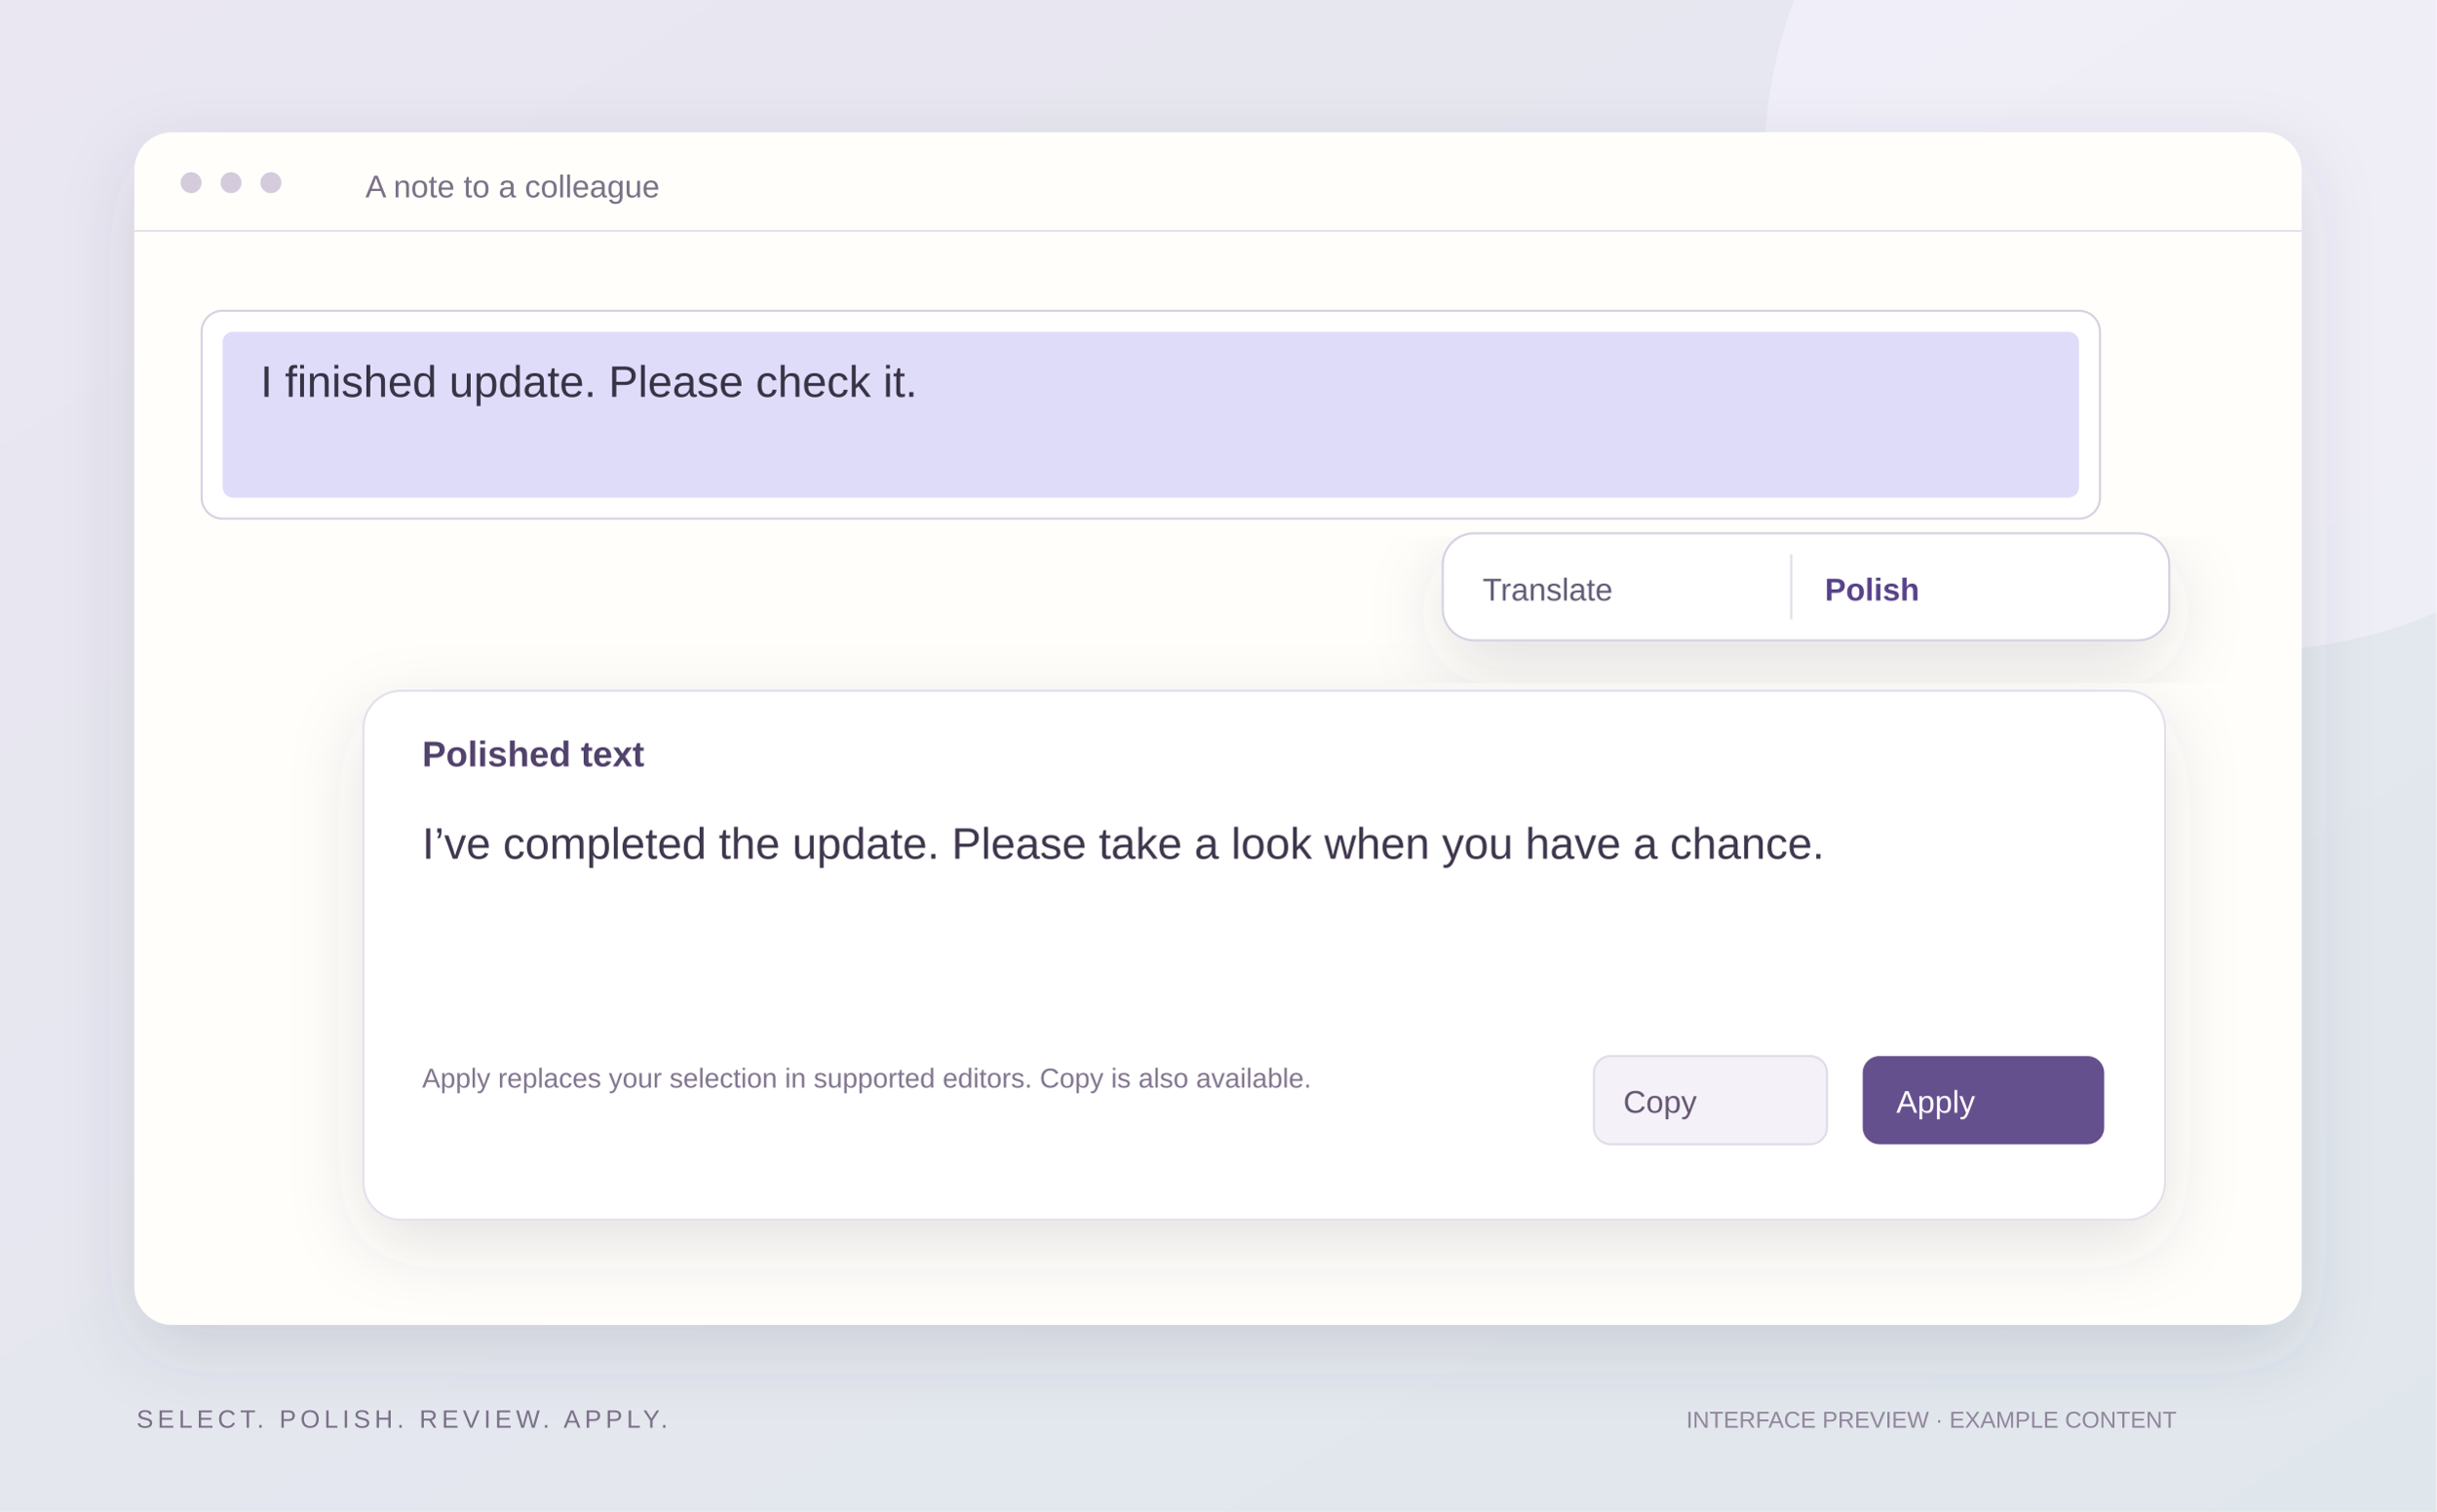
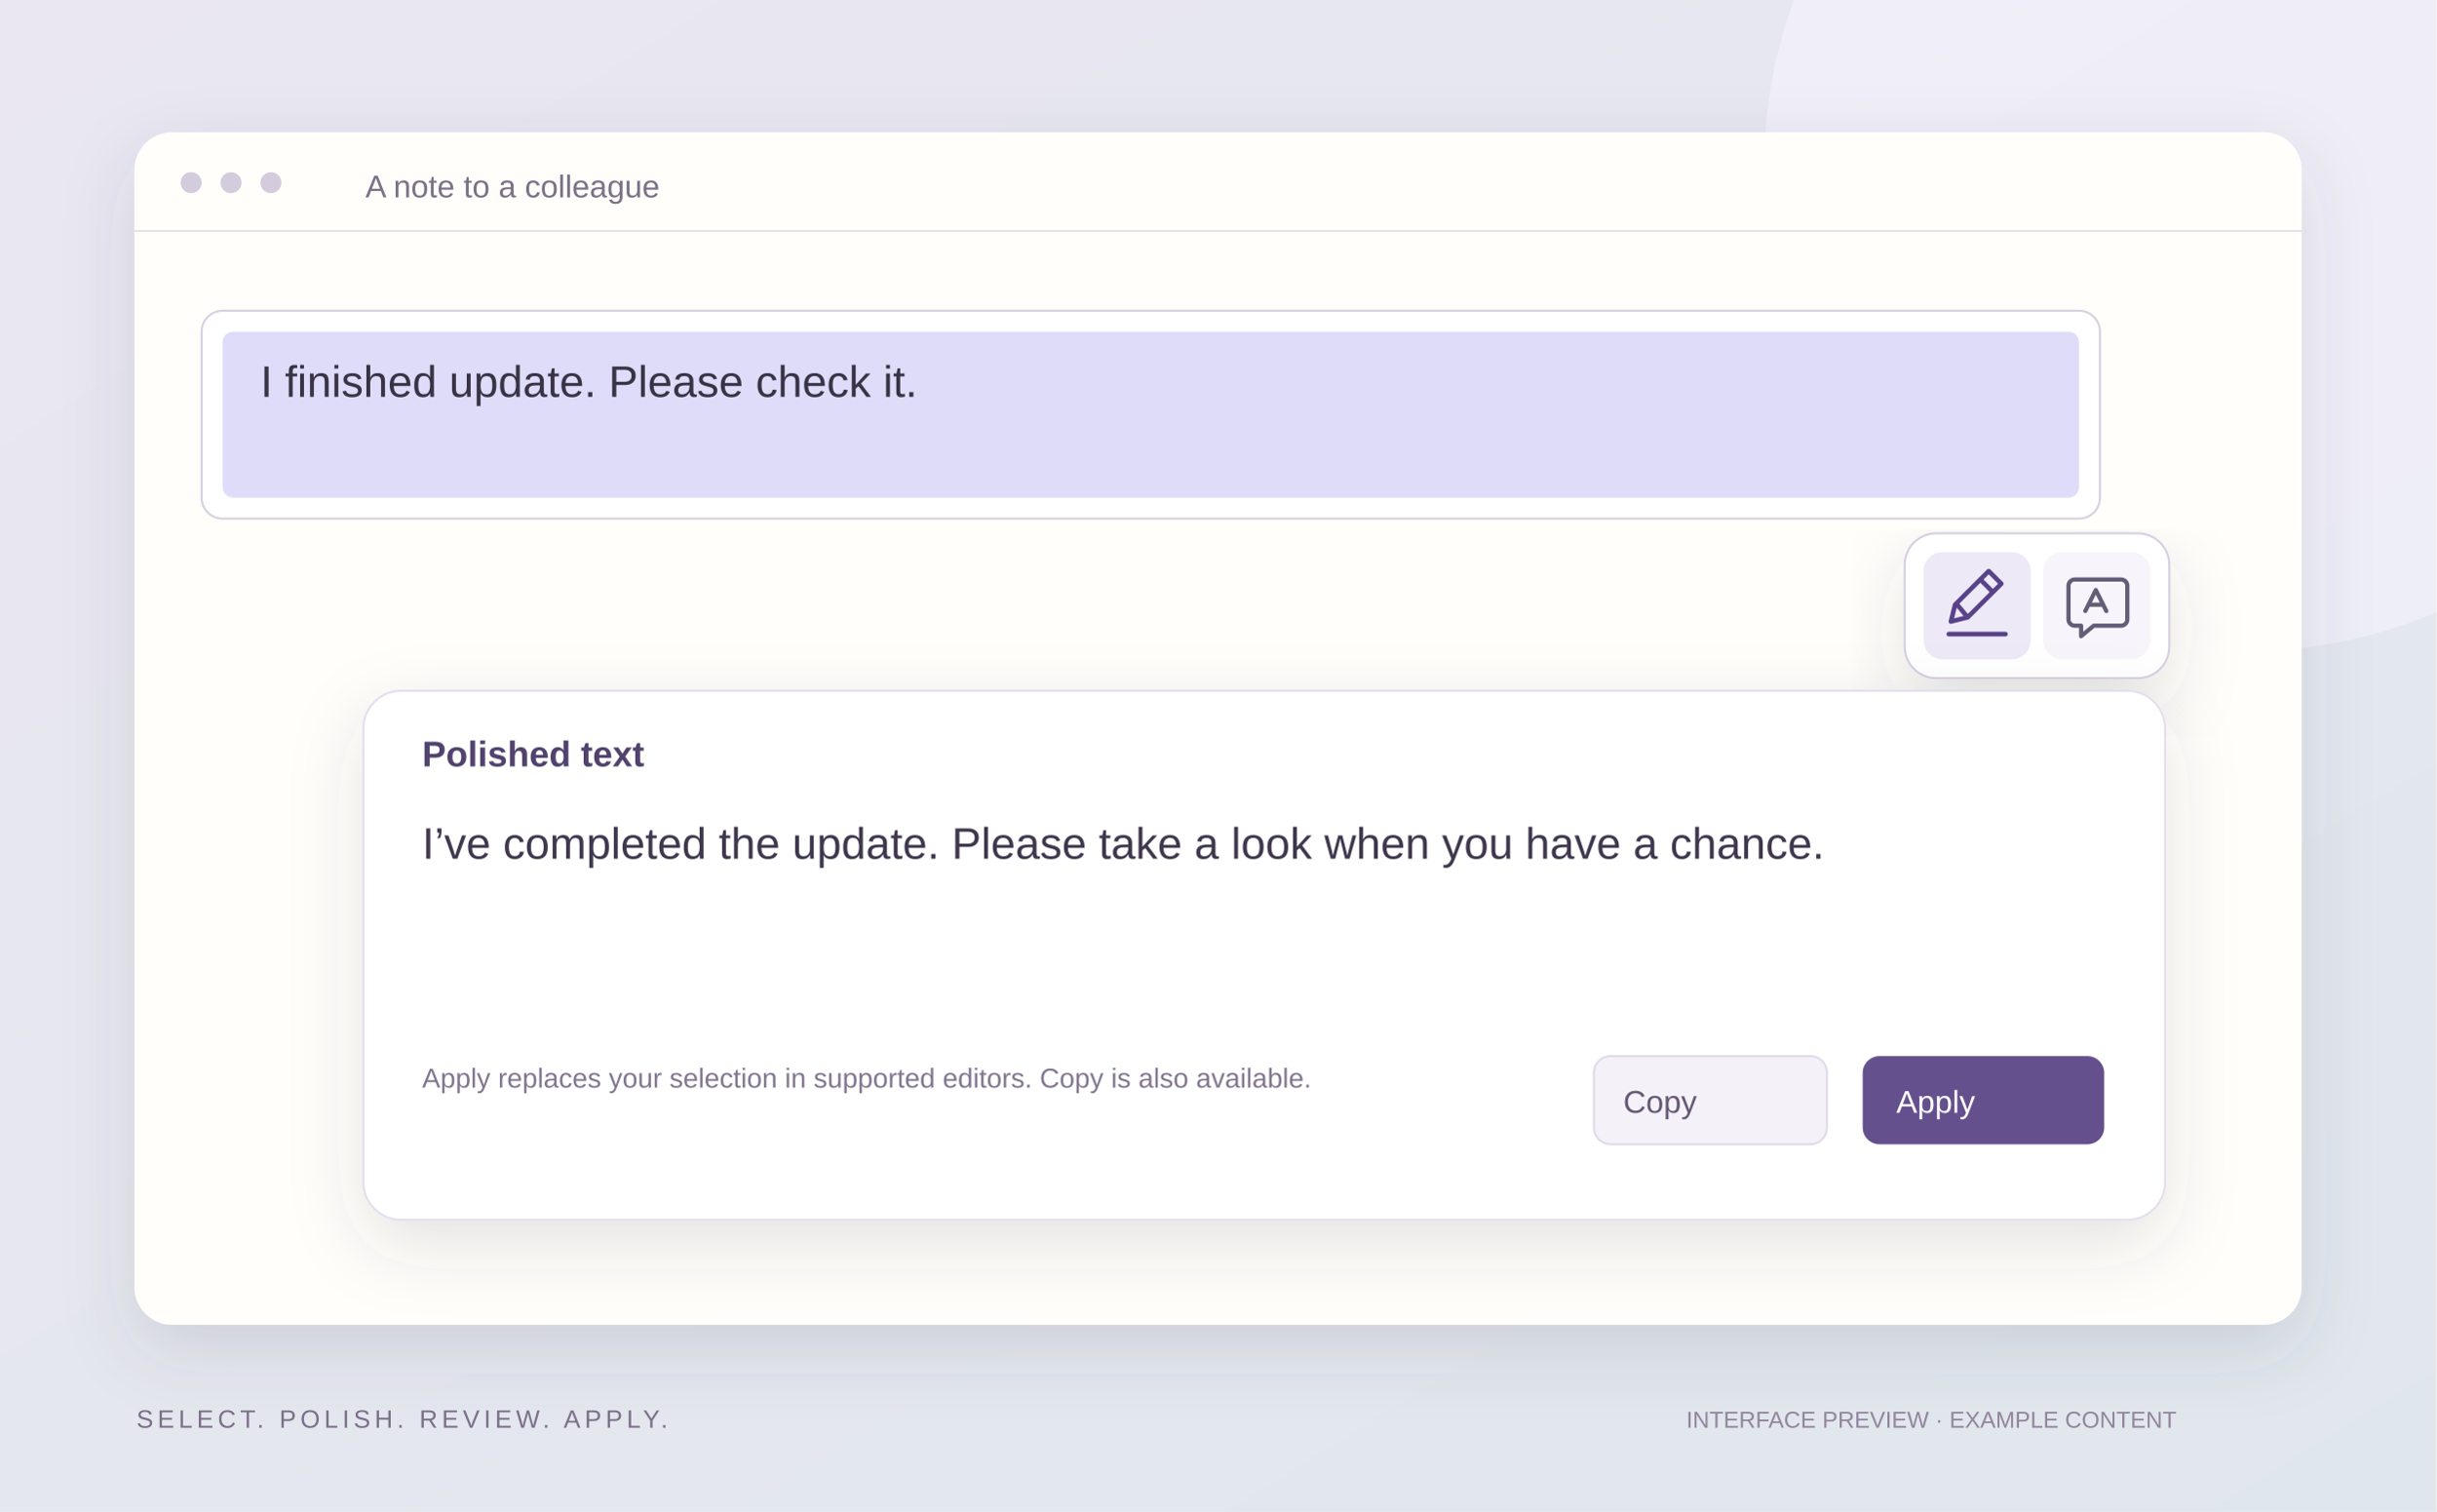
<svg xmlns="http://www.w3.org/2000/svg" width="1160" height="720" viewBox="0 0 1160 720" role="img" aria-labelledby="title desc" lang="en">
  <defs>
    <linearGradient id="bg" x2="1" y2="1">
      <stop stop-color="#eae7f2" />
      <stop offset="1" stop-color="#e0e7ec" />
    </linearGradient>
    <filter id="shadow" x="-20%" y="-20%" width="150%" height="160%">
      <feDropShadow dx="0" dy="12" stdDeviation="17" flood-color="#3d3b58" flood-opacity=".14" />
    </filter>
  </defs>
  <rect width="1160" height="720" fill="url(#bg)" />
  <circle cx="1070" cy="80" r="230" fill="#faf6ff" opacity=".5" />
  <g font-family="-apple-system,BlinkMacSystemFont,'Segoe UI',Arial,sans-serif">
    <g filter="url(#shadow)">
      <rect x="64" y="63" width="1032" height="568" rx="18" fill="#fffefa" />
      <path d="M64 110h1032" stroke="#e5e1ec" />
      <circle cx="91" cy="87" r="5" fill="#d4cbdc" />
      <circle cx="110" cy="87" r="5" fill="#d4cbdc" />
      <circle cx="129" cy="87" r="5" fill="#d4cbdc" />
    </g>
    <text x="174" y="94" font-size="15" fill="#7a7186" data-preview-key="polish.editorTitle" data-preview-width="830">A note to a colleague</text>
    <rect x="96" y="148" width="904" height="99" rx="10" fill="#fff" stroke="#d7d1e1" />
    <rect x="106" y="158" width="884" height="79" rx="5" fill="#dfdcfa" />
    <text x="124" y="189" font-size="21" fill="#383345" data-preview-key="polish.draft" data-preview-width="844" data-preview-lines="2" data-preview-line-height="31">I finished update. Please check it.</text>
    <g filter="url(#shadow)">
-       <rect x="687" y="254" width="346" height="51" rx="15" fill="#fff" stroke="#d5cfe0" />
+       <rect x="907" y="254" width="126" height="69" rx="15" fill="#fff" stroke="#d5cfe0" />
    </g>
-     <text x="706" y="286" font-size="15" fill="#635d77" data-preview-key="polish.translate" data-preview-width="140">Translate</text>
-     <path d="M853 264v31" stroke="#e0dce9" />
-     <text x="869" y="286" font-size="15" font-weight="600" fill="#584389" data-preview-key="polish.polish" data-preview-width="144">Polish</text>
+     <g role="img" aria-labelledby="polish-action">
+       <rect x="916" y="263" width="51" height="51" rx="9" fill="#eee9f7" />
+       <g fill="none" stroke="#584389" stroke-width="2.2" stroke-linecap="round" stroke-linejoin="round">
+         <path d="m929 296 2-8 16-16 6 6-16 16-8 2Zm3-8 5 6m6-18 6 6M928 302h27" />
+       </g>
+     </g>
+     <g role="img" aria-labelledby="translate-action">
+       <rect x="973" y="263" width="51" height="51" rx="9" fill="#f7f5fb" />
+       <g fill="none" stroke="#635d77" stroke-width="2" stroke-linecap="round" stroke-linejoin="round">
+         <path d="M988 276h22a3 3 0 0 1 3 3v16a3 3 0 0 1-3 3h-13l-6 5v-5h-3a3 3 0 0 1-3-3v-16a3 3 0 0 1 3-3Z" />
+         <path d="m993 291 5-10 5 10m-8-3h6" />
+       </g>
+     </g>
    <g filter="url(#shadow)">
      <rect x="173" y="329" width="858" height="252" rx="18" fill="#fff" stroke="#e4deed" />
    </g>
    <text x="201" y="365" font-size="17" font-weight="600" fill="#51436d" data-preview-key="polish.resultLabel" data-preview-width="760">Polished text</text>
    <text x="201" y="409" font-size="21" fill="#40384e" data-preview-key="polish.result" data-preview-width="790" data-preview-lines="3" data-preview-line-height="31">I’ve completed the update. Please take a look when you have a chance.</text>
    <text x="201" y="518" font-size="13" fill="#82768f" data-preview-key="polish.hint" data-preview-width="520" data-preview-lines="2">Apply replaces your selection in supported editors. Copy is also available.</text>
    <rect x="759" y="503" width="111" height="42" rx="8" fill="#f4f1f8" stroke="#e1dbe9" />
    <text x="773" y="530" font-size="15" fill="#655773" data-preview-key="polish.copy" data-preview-width="83">Copy</text>
    <rect x="887" y="503" width="115" height="42" rx="8" fill="#65508e" />
    <text x="903" y="530" font-size="15" fill="#fff" data-preview-key="polish.apply" data-preview-width="83">Apply</text>
    <text x="65" y="680" font-size="12" letter-spacing="2" fill="#7b6f88" data-preview-key="polish.instruction" data-preview-width="700">SELECT. POLISH. REVIEW. APPLY.</text>
    <text x="803" y="680" font-size="11" fill="#91849c" data-preview-key="translation.previewLabel" data-preview-width="290">INTERFACE PREVIEW · EXAMPLE CONTENT</text>
  </g>
</svg>
